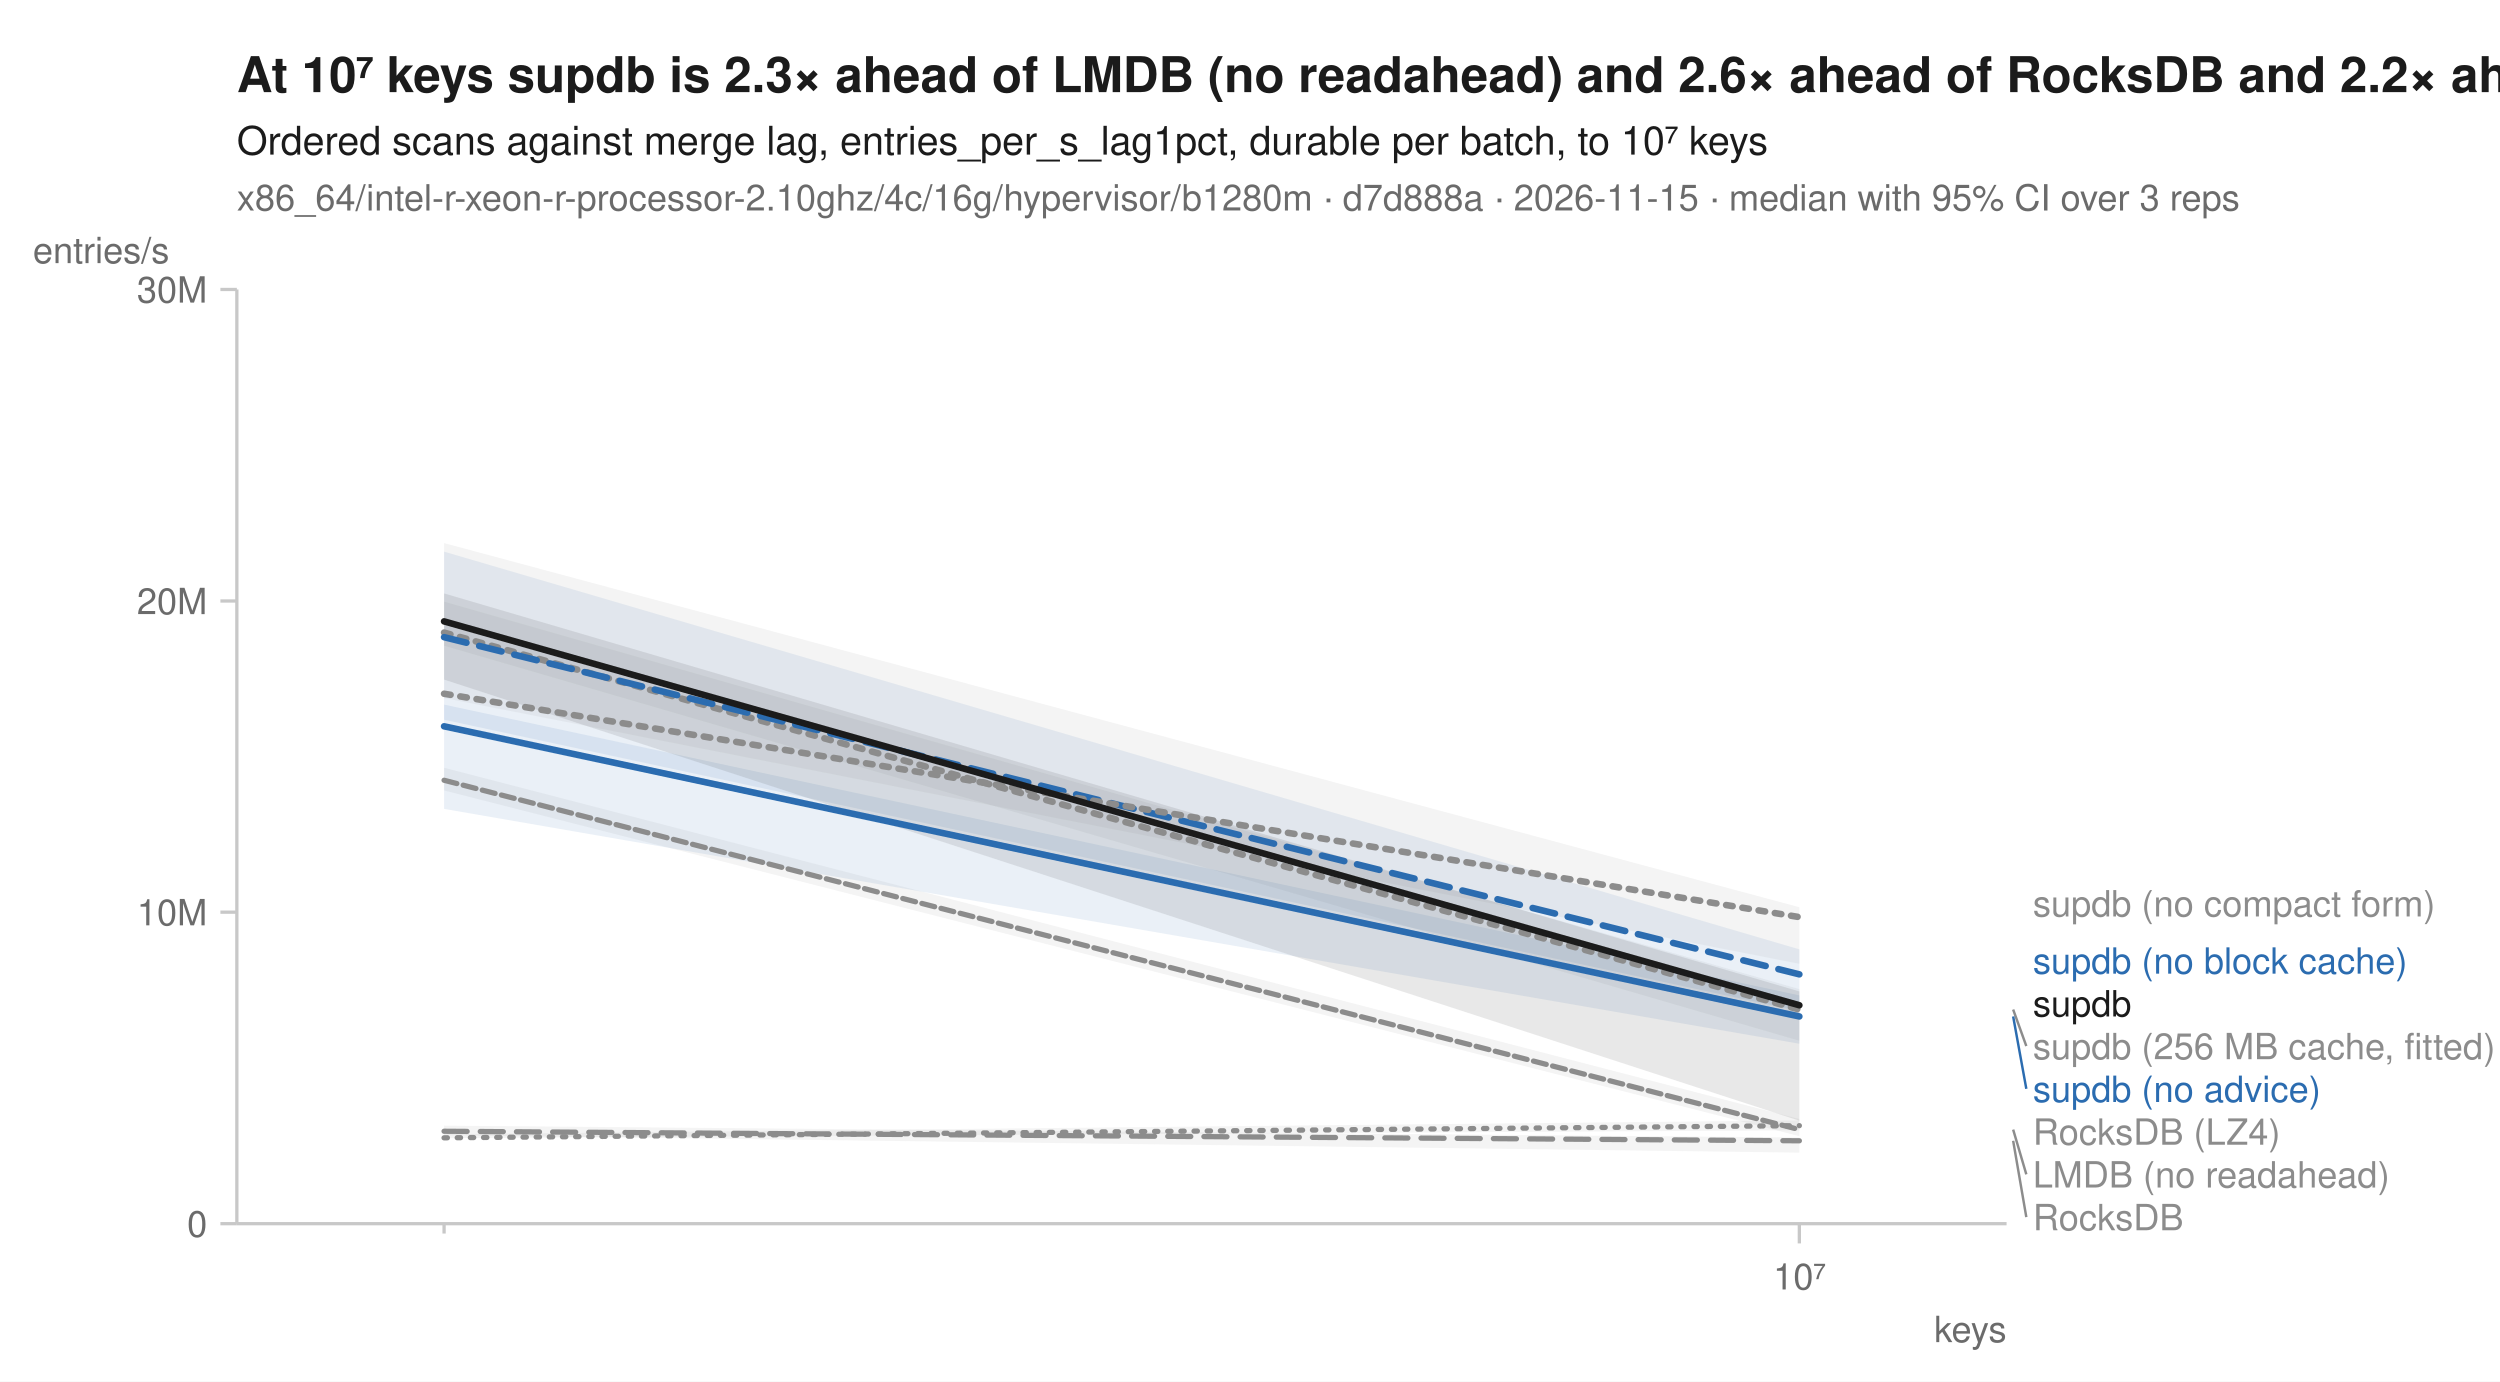
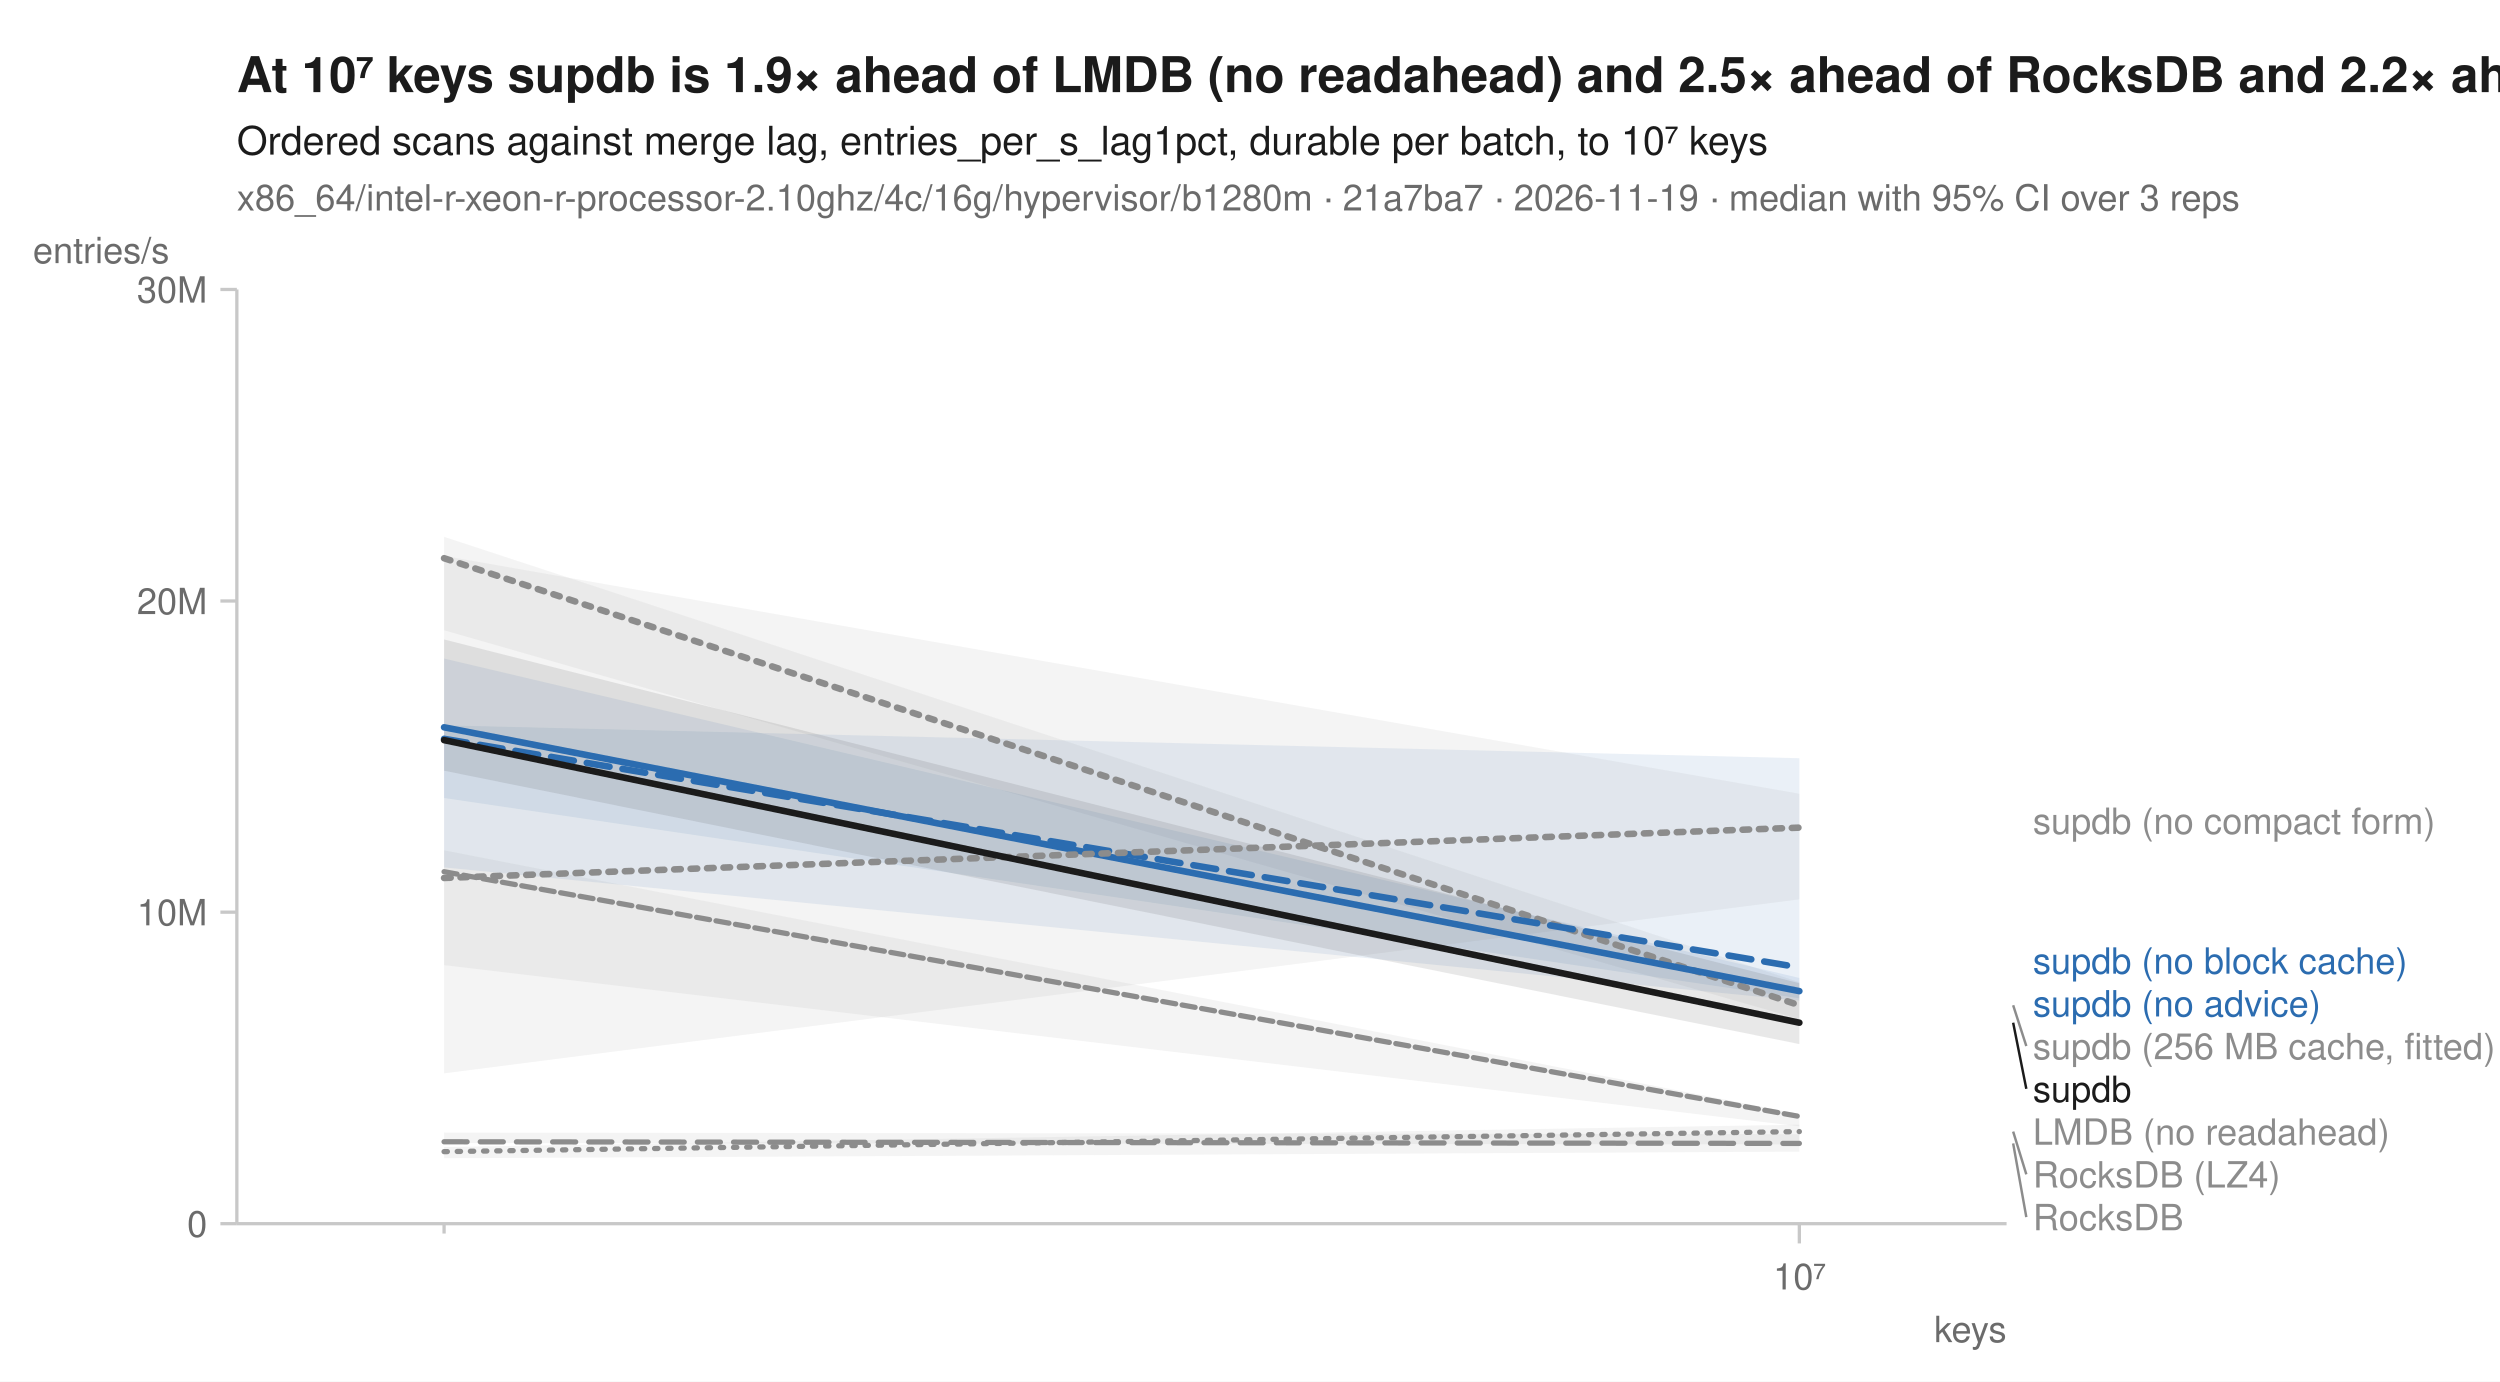
<svg xmlns="http://www.w3.org/2000/svg" width="760" height="420" viewBox="0 0 760 420" font-family="-apple-system, BlinkMacSystemFont, 'Segoe UI', Helvetica, Arial, sans-serif" fill="#1b1b1b">
  <rect width="760" height="420" fill="white" />
-   <text x="72" y="28" font-size="15" font-weight="600">At 10⁷ keys supdb is 2.3× ahead of LMDB (no readahead) and 2.6× ahead of RocksDB and 2.2× ahead of RocksDB (LZ4)</text>
+   <text x="72" y="28" font-size="15" font-weight="600">At 10⁷ keys supdb is 1.9× ahead of LMDB (no readahead) and 2.5× ahead of RocksDB and 2.2× ahead of RocksDB (LZ4)</text>
  <text x="72" y="47" font-size="12">Ordered scans against merge lag, entries_per_s_lag1pct, durable per batch, to 10⁷ keys</text>
-   <text x="72" y="64" font-size="11" fill="#6b6b6b">x86_64/intel-r-xeon-r-processor-2.10ghz/4c/16g/hypervisor/b1280m · d7d888a · 2026-11-15 · median with 95% CI over 3 reps</text>
+   <text x="72" y="64" font-size="11" fill="#6b6b6b">x86_64/intel-r-xeon-r-processor-2.10ghz/4c/16g/hypervisor/b1280m · 21a7ba7 · 2026-11-19 · median with 95% CI over 3 reps</text>
  <line x1="72" y1="372" x2="610" y2="372" stroke="#c8c8c8" stroke-width="1" />
  <line x1="72" y1="88" x2="72" y2="372" stroke="#c8c8c8" stroke-width="1" />
  <line x1="135.0" y1="372" x2="135.0" y2="375" stroke="#c8c8c8" stroke-width="1" />
  <line x1="547.0" y1="372" x2="547.0" y2="378" stroke="#c8c8c8" stroke-width="1" />
  <text x="547.0" y="392" font-size="11" text-anchor="middle" fill="#6b6b6b">10⁷</text>
  <text x="610" y="408" font-size="11" text-anchor="end" fill="#6b6b6b">keys</text>
  <line x1="67" y1="372.0" x2="72" y2="372.0" stroke="#c8c8c8" stroke-width="1" />
  <text x="63" y="376.0" font-size="11" text-anchor="end" fill="#6b6b6b">0</text>
  <line x1="67" y1="277.3" x2="72" y2="277.3" stroke="#c8c8c8" stroke-width="1" />
  <text x="63" y="281.3" font-size="11" text-anchor="end" fill="#6b6b6b">10M</text>
  <line x1="67" y1="182.7" x2="72" y2="182.7" stroke="#c8c8c8" stroke-width="1" />
  <text x="63" y="186.7" font-size="11" text-anchor="end" fill="#6b6b6b">20M</text>
  <line x1="67" y1="88.0" x2="72" y2="88.0" stroke="#c8c8c8" stroke-width="1" />
  <text x="63" y="92.0" font-size="11" text-anchor="end" fill="#6b6b6b">30M</text>
  <text x="10" y="80" font-size="11" text-anchor="start" fill="#6b6b6b">entries/s</text>
-   <path d="M135.0,344.8 L547.0,340.6 L547.0,343.6 L135.0,346.0 Z" fill="#8c8c8c" fill-opacity="0.10" />
-   <path d="M135.0,233.4 L547.0,340.2 L547.0,345.4 L135.0,240.3 Z" fill="#8c8c8c" fill-opacity="0.10" />
-   <path d="M135.0,182.9 L547.0,300.7 L547.0,316.4 L135.0,196.3 Z" fill="#8c8c8c" fill-opacity="0.10" />
-   <path d="M135.0,342.2 L547.0,345.8 L547.0,350.4 L135.0,345.1 Z" fill="#8c8c8c" fill-opacity="0.10" />
-   <path d="M135.0,167.7 L547.0,288.6 L547.0,307.4 L135.0,218.8 Z" fill="#2b6cb0" fill-opacity="0.10" />
-   <path d="M135.0,214.2 L547.0,302.6 L547.0,317.3 L135.0,245.9 Z" fill="#2b6cb0" fill-opacity="0.10" />
-   <path d="M135.0,165.1 L547.0,275.8 L547.0,293.0 L135.0,212.2 Z" fill="#8c8c8c" fill-opacity="0.10" />
-   <path d="M135.0,180.4 L547.0,301.4 L547.0,340.7 L135.0,206.6 Z" fill="#1b1b1b" fill-opacity="0.10" />
-   <path d="M135.0,345.9 L547.0,342.2 " fill="none" stroke="#8c8c8c" stroke-width="1.6" stroke-linejoin="round" stroke-linecap="round" stroke-dasharray="1,3" />
-   <path d="M135.0,237.2 L547.0,343.4 " fill="none" stroke="#8c8c8c" stroke-width="1.6" stroke-linejoin="round" stroke-linecap="round" stroke-dasharray="4,2" />
-   <path d="M135.0,192.3 L547.0,306.9 " fill="none" stroke="#8c8c8c" stroke-width="2" stroke-linejoin="round" stroke-linecap="round" stroke-dasharray="2,3" />
-   <path d="M135.0,343.9 L547.0,346.8 " fill="none" stroke="#8c8c8c" stroke-width="1.6" stroke-linejoin="round" stroke-linecap="round" stroke-dasharray="7,4" />
-   <path d="M135.0,193.7 L547.0,296.2 " fill="none" stroke="#2b6cb0" stroke-width="2" stroke-linejoin="round" stroke-linecap="round" stroke-dasharray="7,4" />
-   <path d="M135.0,220.8 L547.0,309.0 " fill="none" stroke="#2b6cb0" stroke-width="2" stroke-linejoin="round" stroke-linecap="round" />
-   <path d="M135.0,210.9 L547.0,278.8 " fill="none" stroke="#8c8c8c" stroke-width="2" stroke-linejoin="round" stroke-linecap="round" stroke-dasharray="2,3" />
-   <path d="M135.0,188.9 L547.0,305.6 " fill="none" stroke="#1b1b1b" stroke-width="2" stroke-linejoin="round" stroke-linecap="round" />
-   <text x="618.0" y="278.6" font-size="11" fill="#8c8c8c">supdb (no compact form)</text>
+   <path d="M135.0,348.7 L547.0,341.9 L547.0,350.1 L135.0,352.1 Z" fill="#8c8c8c" fill-opacity="0.10" />
+   <path d="M135.0,258.5 L547.0,338.7 L547.0,342.4 L135.0,293.4 Z" fill="#8c8c8c" fill-opacity="0.10" />
+   <path d="M135.0,163.2 L547.0,298.6 L547.0,309.8 L135.0,191.6 Z" fill="#8c8c8c" fill-opacity="0.10" />
+   <path d="M135.0,344.3 L547.0,344.8 L547.0,347.9 L135.0,347.5 Z" fill="#8c8c8c" fill-opacity="0.10" />
+   <path d="M135.0,220.5 L547.0,230.5 L547.0,304.2 L135.0,263.7 Z" fill="#2b6cb0" fill-opacity="0.10" />
+   <path d="M135.0,200.2 L547.0,297.3 L547.0,303.5 L135.0,242.6 Z" fill="#2b6cb0" fill-opacity="0.10" />
+   <path d="M135.0,169.0 L547.0,241.3 L547.0,273.4 L135.0,326.3 Z" fill="#8c8c8c" fill-opacity="0.10" />
+   <path d="M135.0,194.4 L547.0,298.9 L547.0,317.4 L135.0,234.3 Z" fill="#1b1b1b" fill-opacity="0.10" />
+   <path d="M135.0,350.1 L547.0,344.0 " fill="none" stroke="#8c8c8c" stroke-width="1.6" stroke-linejoin="round" stroke-linecap="round" stroke-dasharray="1,3" />
+   <path d="M135.0,265.0 L547.0,339.4 " fill="none" stroke="#8c8c8c" stroke-width="1.6" stroke-linejoin="round" stroke-linecap="round" stroke-dasharray="4,2" />
+   <path d="M135.0,169.7 L547.0,305.6 " fill="none" stroke="#8c8c8c" stroke-width="2" stroke-linejoin="round" stroke-linecap="round" stroke-dasharray="2,3" />
+   <path d="M135.0,347.1 L547.0,347.6 " fill="none" stroke="#8c8c8c" stroke-width="1.6" stroke-linejoin="round" stroke-linecap="round" stroke-dasharray="7,4" />
+   <path d="M135.0,224.6 L547.0,294.1 " fill="none" stroke="#2b6cb0" stroke-width="2" stroke-linejoin="round" stroke-linecap="round" stroke-dasharray="7,4" />
+   <path d="M135.0,221.1 L547.0,301.3 " fill="none" stroke="#2b6cb0" stroke-width="2" stroke-linejoin="round" stroke-linecap="round" />
+   <path d="M135.0,266.9 L547.0,251.6 " fill="none" stroke="#8c8c8c" stroke-width="2" stroke-linejoin="round" stroke-linecap="round" stroke-dasharray="2,3" />
+   <path d="M135.0,225.0 L547.0,310.9 " fill="none" stroke="#1b1b1b" stroke-width="2" stroke-linejoin="round" stroke-linecap="round" />
+   <text x="618.0" y="253.5" font-size="11" fill="#8c8c8c">supdb (no compact form)</text>
  <text x="618.0" y="296.0" font-size="11" fill="#2b6cb0">supdb (no block cache)</text>
-   <text x="618.0" y="309.0" font-size="11" fill="#1b1b1b">supdb</text>
-   <line x1="612.0" y1="306.9" x2="616.0" y2="318.0" stroke="#8c8c8c" stroke-width="0.75" />
+   <text x="618.0" y="309.0" font-size="11" fill="#2b6cb0">supdb (no advice)</text>
+   <line x1="612.0" y1="305.6" x2="616.0" y2="318.0" stroke="#8c8c8c" stroke-width="0.75" />
  <text x="618.0" y="322.0" font-size="11" fill="#8c8c8c">supdb (256 MB cache, fitted)</text>
-   <line x1="612.0" y1="309.0" x2="616.0" y2="331.0" stroke="#2b6cb0" stroke-width="0.75" />
-   <text x="618.0" y="335.0" font-size="11" fill="#2b6cb0">supdb (no advice)</text>
-   <text x="618.0" y="348.0" font-size="11" fill="#8c8c8c">RocksDB (LZ4)</text>
-   <line x1="612.0" y1="343.4" x2="616.0" y2="357.0" stroke="#8c8c8c" stroke-width="0.75" />
-   <text x="618.0" y="361.0" font-size="11" fill="#8c8c8c">LMDB (no readahead)</text>
-   <line x1="612.0" y1="346.8" x2="616.0" y2="370.0" stroke="#8c8c8c" stroke-width="0.75" />
+   <line x1="612.0" y1="310.9" x2="616.0" y2="331.0" stroke="#1b1b1b" stroke-width="0.75" />
+   <text x="618.0" y="335.0" font-size="11" fill="#1b1b1b">supdb</text>
+   <text x="618.0" y="348.0" font-size="11" fill="#8c8c8c">LMDB (no readahead)</text>
+   <line x1="612.0" y1="344.0" x2="616.0" y2="357.0" stroke="#8c8c8c" stroke-width="0.75" />
+   <text x="618.0" y="361.0" font-size="11" fill="#8c8c8c">RocksDB (LZ4)</text>
+   <line x1="612.0" y1="347.6" x2="616.0" y2="370.0" stroke="#8c8c8c" stroke-width="0.75" />
  <text x="618.0" y="374.0" font-size="11" fill="#8c8c8c">RocksDB</text>
</svg>
